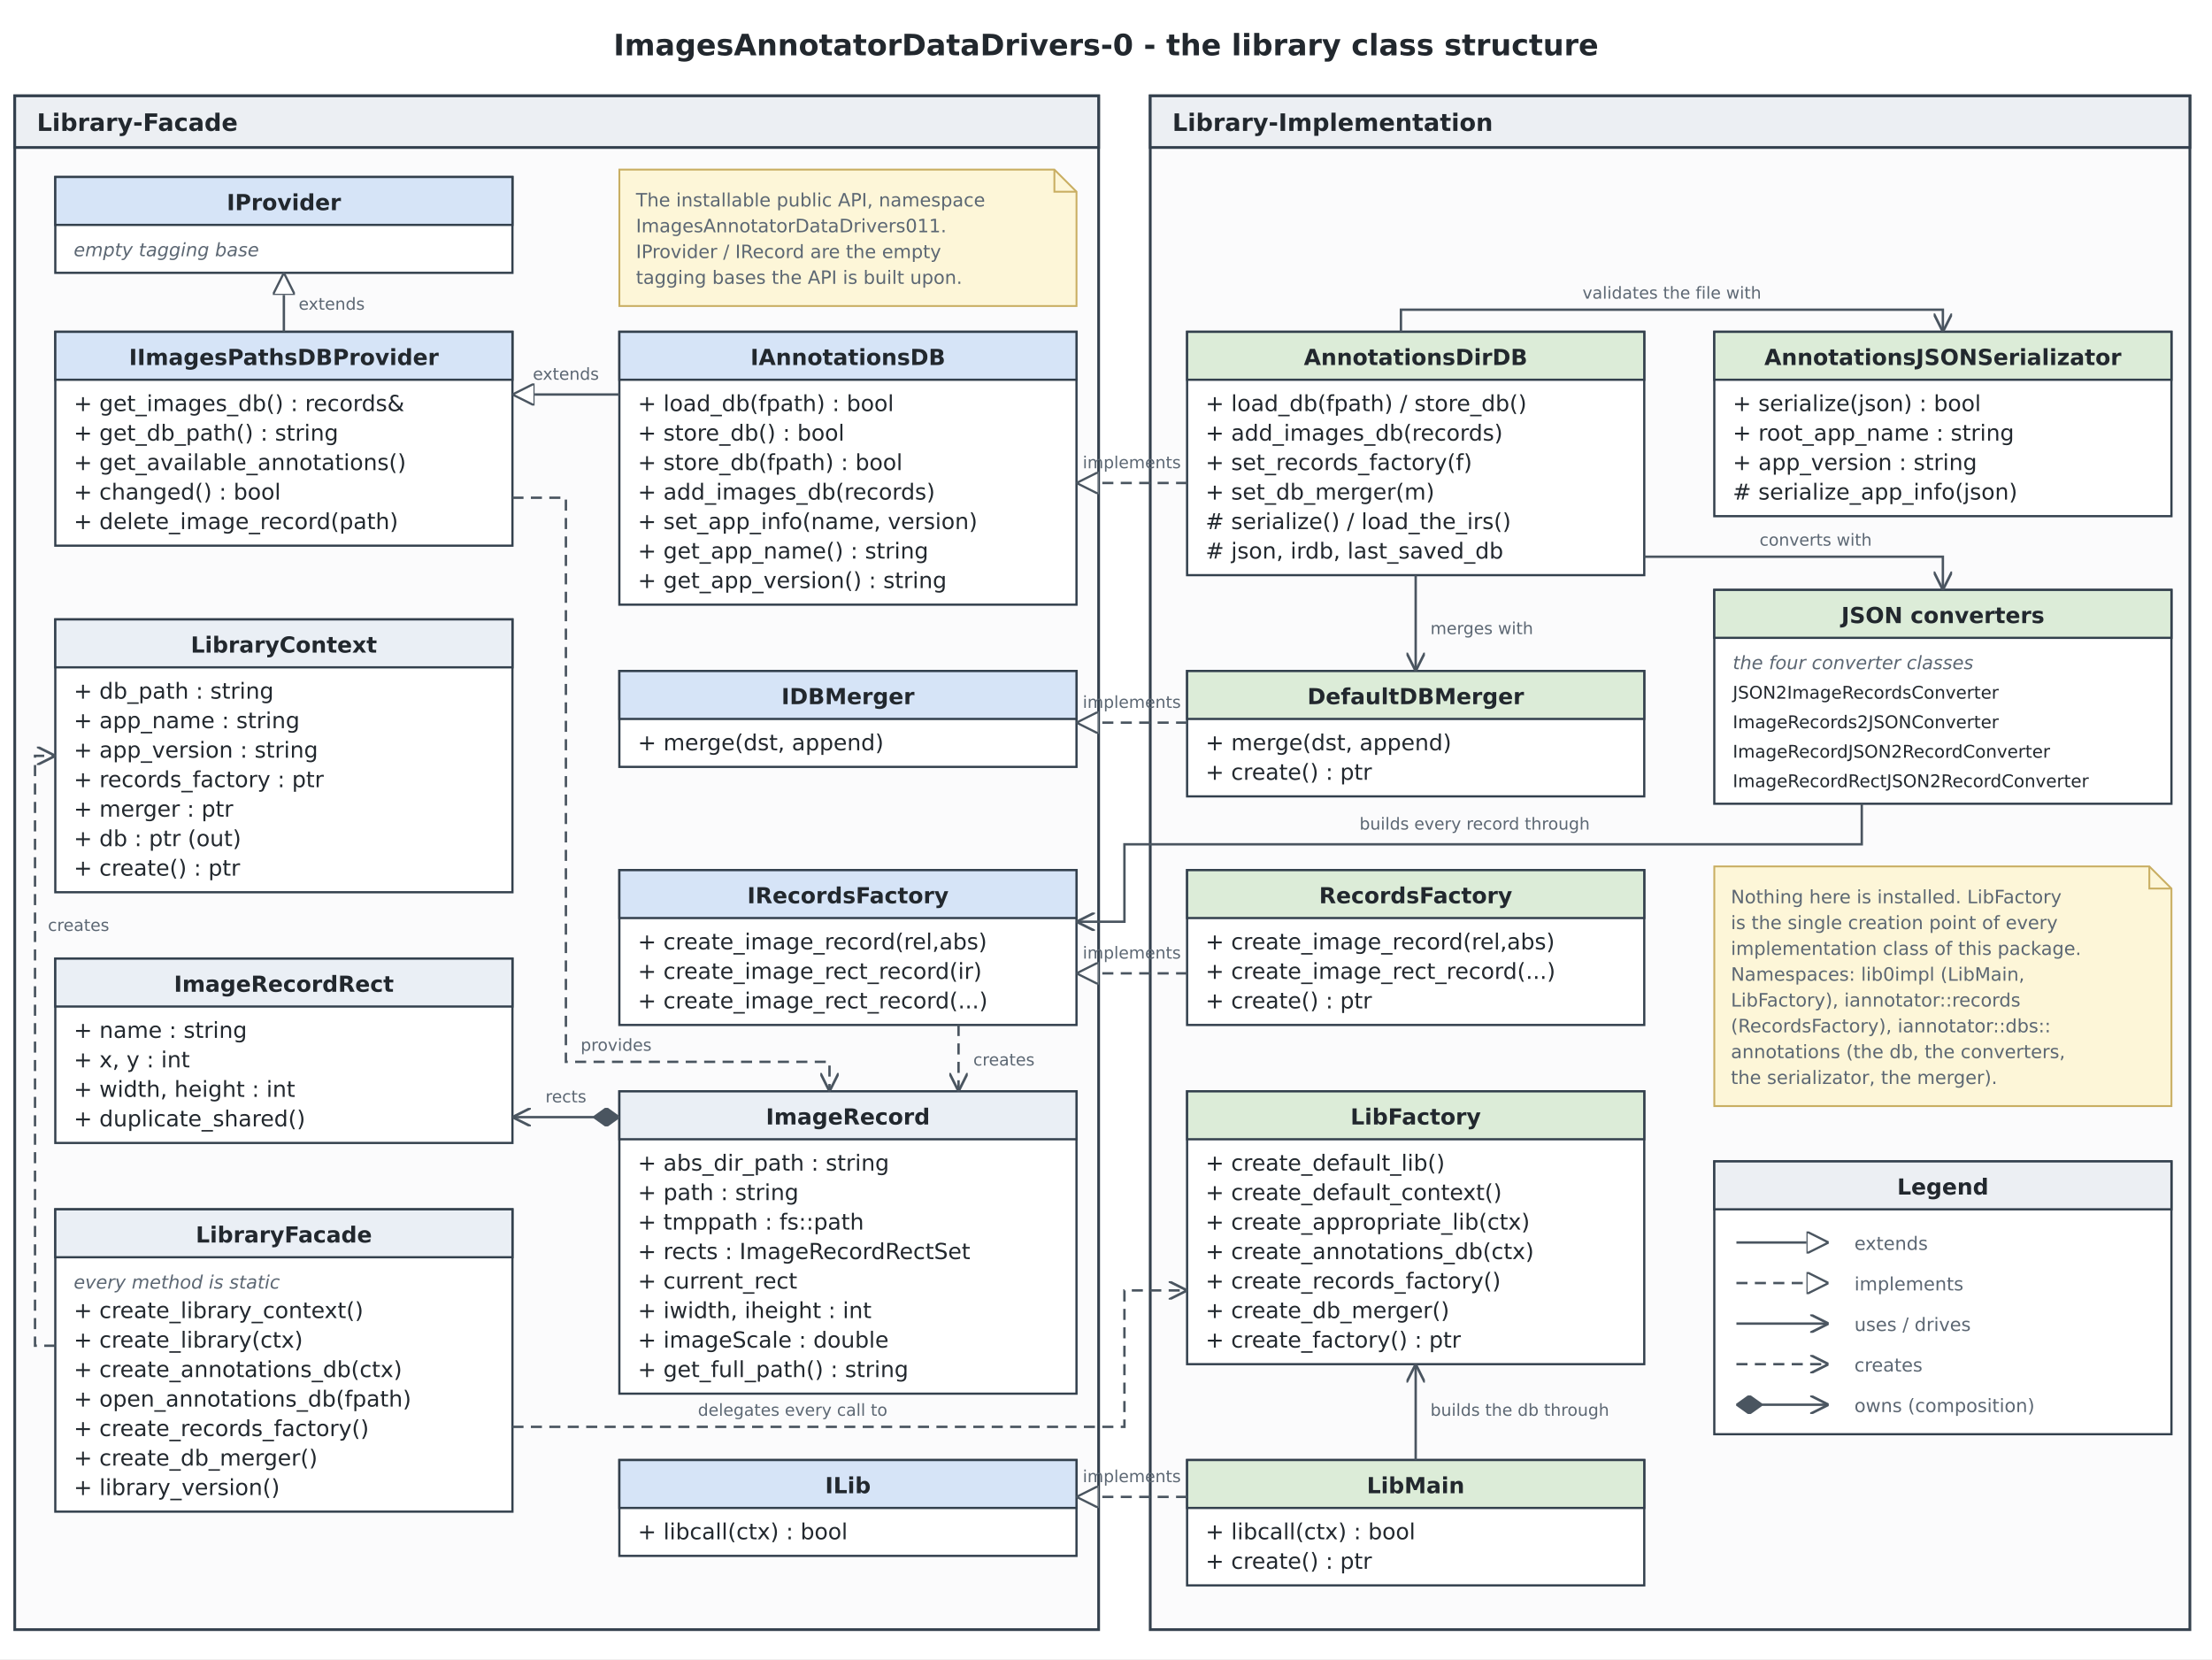
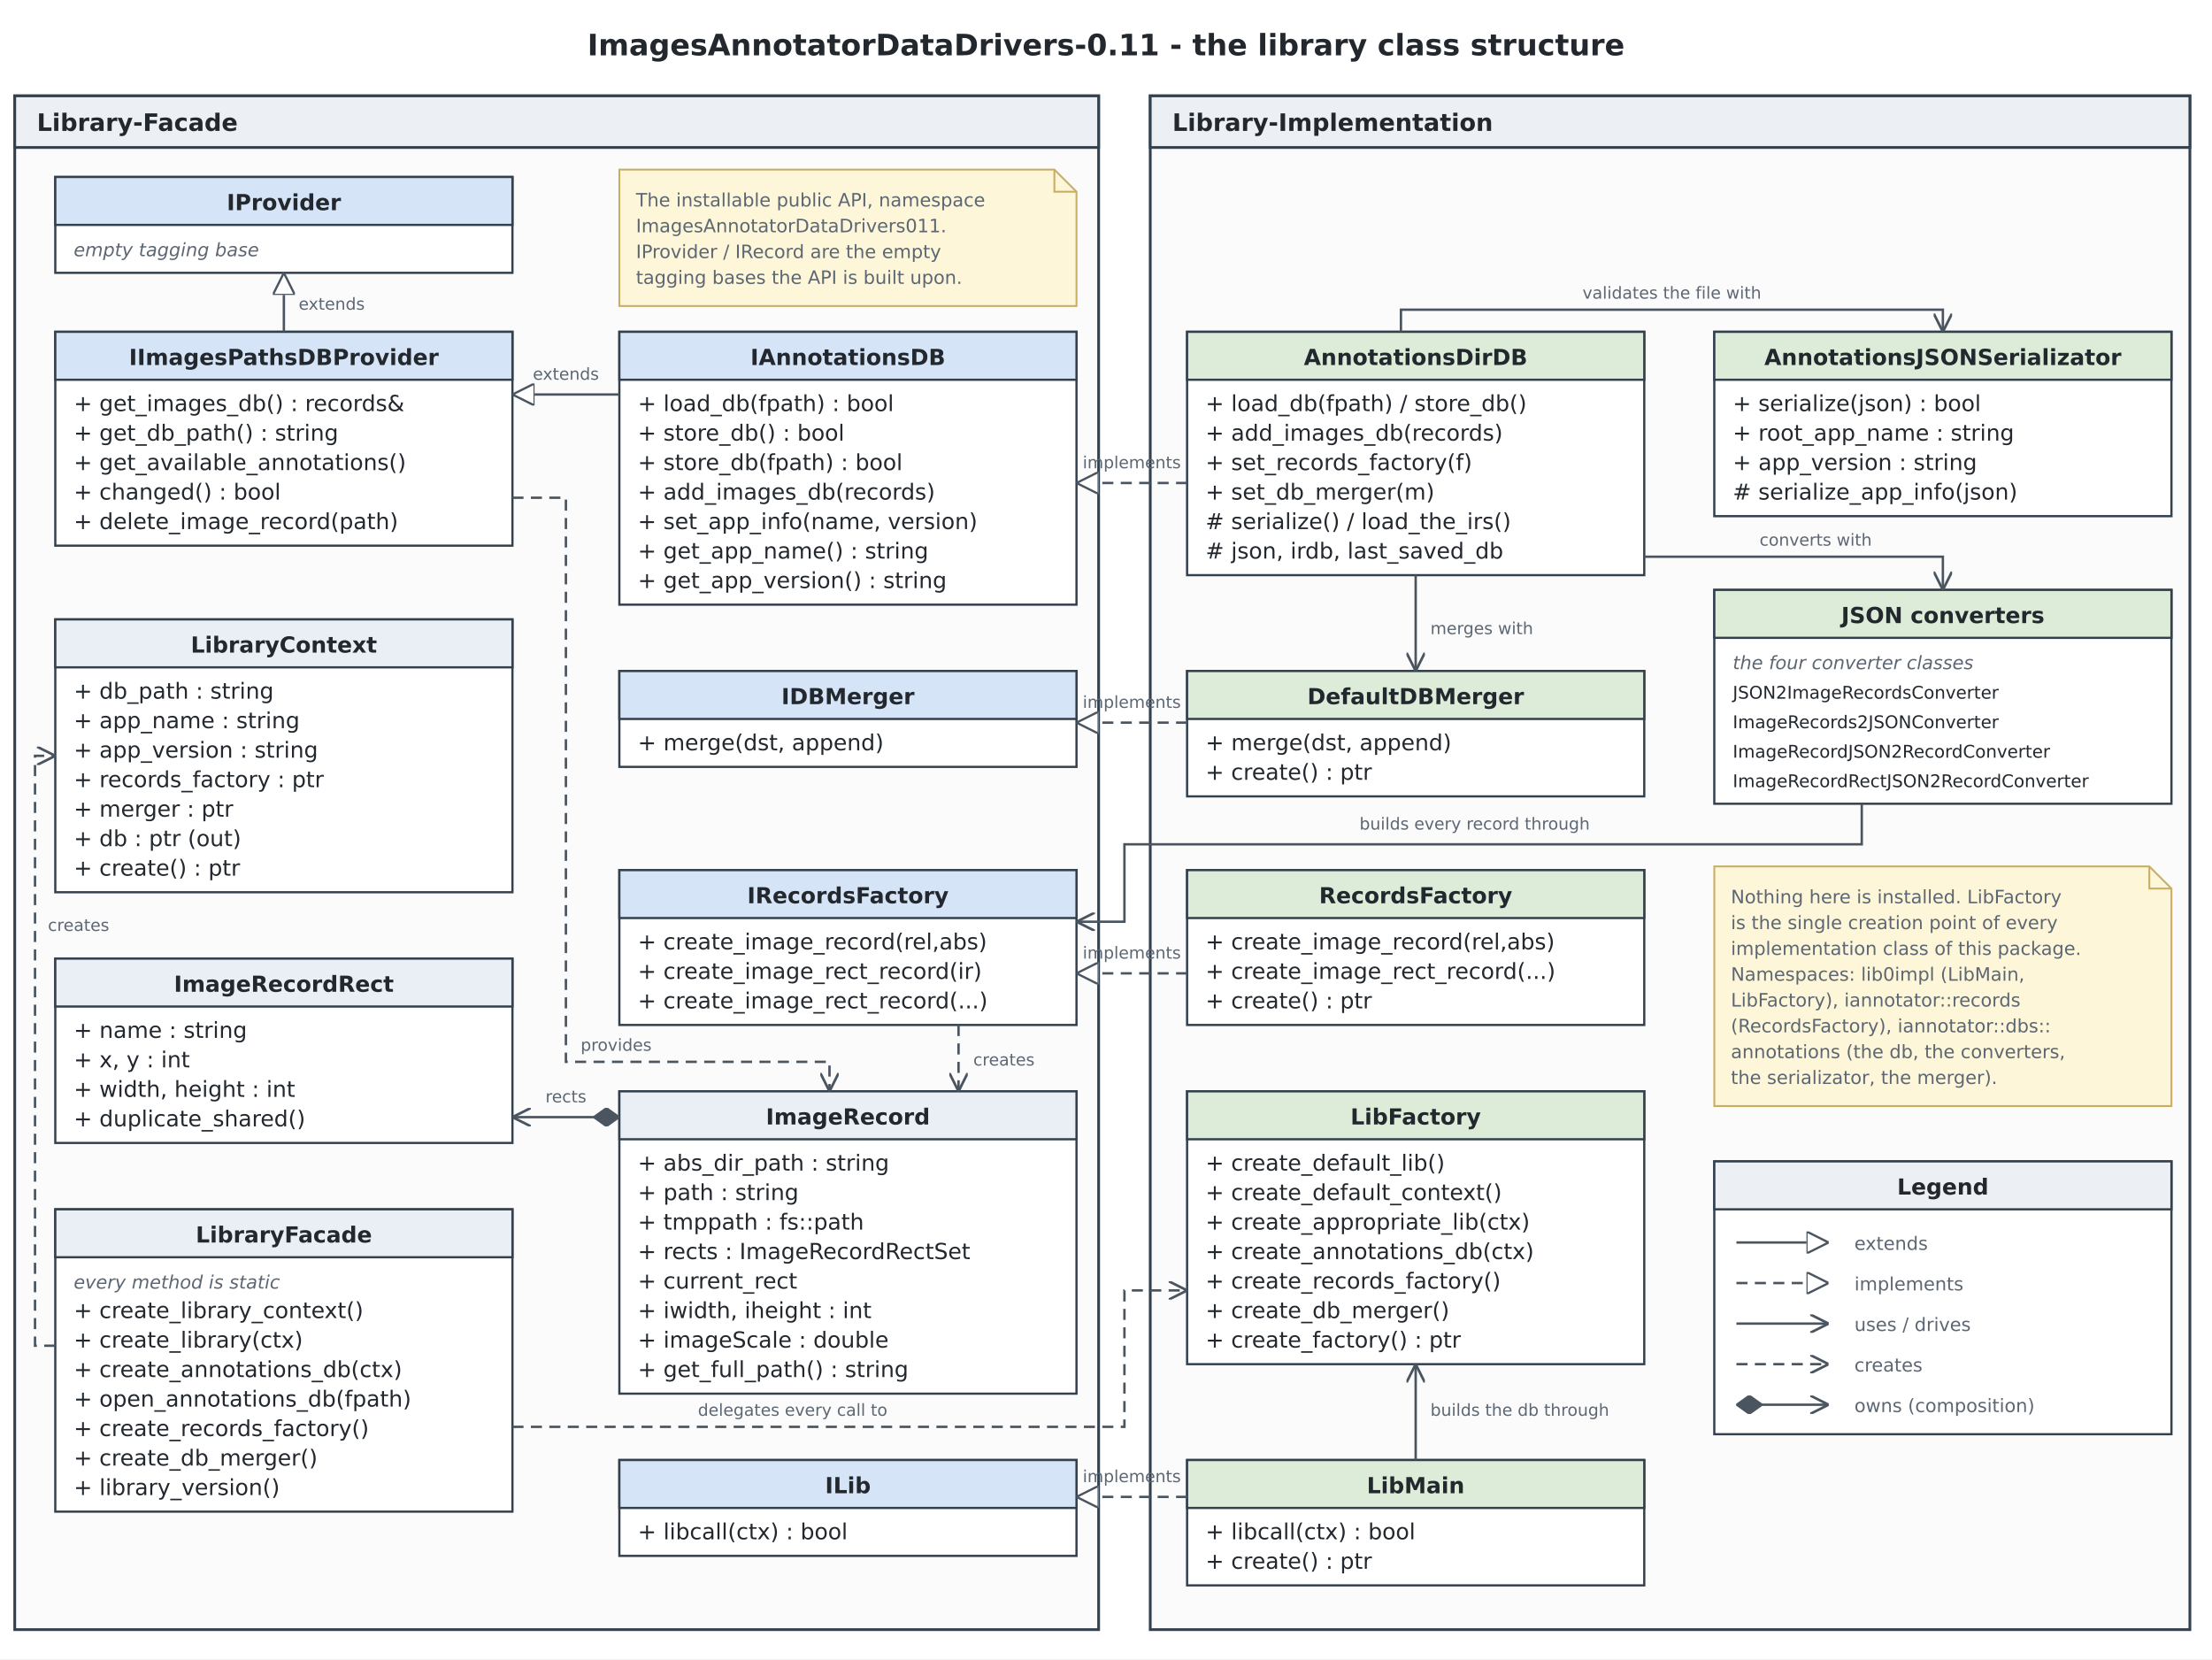
<svg xmlns="http://www.w3.org/2000/svg" width="1200" height="900" viewBox="0 0 1200 900" role="img" aria-label="ImagesAnnotatorDataDrivers library class structure">
  <rect x="0" y="0" width="1200" height="900" fill="#ffffff" />
  <defs>
    <marker id="gen" viewBox="0 0 12 12" refX="12" refY="6" markerWidth="12" markerHeight="12" orient="auto" markerUnits="userSpaceOnUse">
      <path d="M0,0 L12,6 L0,12 Z" fill="#ffffff" stroke="#4a5560" stroke-width="1.2" />
    </marker>
    <marker id="open" viewBox="0 0 10 10" refX="10" refY="5" markerWidth="10" markerHeight="10" orient="auto" markerUnits="userSpaceOnUse">
      <path d="M0,0 L10,5 L0,10" fill="none" stroke="#4a5560" stroke-width="1.4" />
    </marker>
    <marker id="diamond" viewBox="0 0 14 10" refX="0" refY="5" markerWidth="14" markerHeight="10" orient="auto" markerUnits="userSpaceOnUse">
      <path d="M0,5 L7,0 L14,5 L7,10 Z" fill="#4a5560" stroke="#4a5560" stroke-width="1" />
    </marker>
  </defs>
-   <text x="600" y="30" font-family="Verdana,Geneva,DejaVu Sans,sans-serif" font-size="16" fill="#22282e" text-anchor="middle" font-weight="bold" font-style="normal">ImagesAnnotatorDataDrivers-0 - the library class structure</text>
+   <text x="600" y="30" font-family="Verdana,Geneva,DejaVu Sans,sans-serif" font-size="16" fill="#22282e" text-anchor="middle" font-weight="bold" font-style="normal">ImagesAnnotatorDataDrivers-0.11 - the library class structure</text>
  <rect x="8" y="52" width="588" height="832" fill="#fbfbfc" stroke="#33404d" stroke-width="1.5" />
  <rect x="8" y="52" width="588" height="28" fill="#eceff3" stroke="#33404d" stroke-width="1.5" />
  <text x="20" y="71" font-family="Verdana,Geneva,DejaVu Sans,sans-serif" font-size="13" fill="#22282e" text-anchor="start" font-weight="bold" font-style="normal">Library-Facade</text>
  <rect x="624" y="52" width="564" height="832" fill="#fbfbfc" stroke="#33404d" stroke-width="1.5" />
  <rect x="624" y="52" width="564" height="28" fill="#eceff3" stroke="#33404d" stroke-width="1.5" />
  <text x="636" y="71" font-family="Verdana,Geneva,DejaVu Sans,sans-serif" font-size="13" fill="#22282e" text-anchor="start" font-weight="bold" font-style="normal">Library-Implementation</text>
  <g>
    <rect x="30" y="96" width="248" height="52" fill="#ffffff" stroke="#33404d" stroke-width="1.2" />
    <rect x="30" y="96" width="248" height="26" fill="#d6e4f7" stroke="#33404d" stroke-width="1.2" />
    <text x="154.0" y="114" font-family="Verdana,Geneva,DejaVu Sans,sans-serif" font-size="12" fill="#22282e" text-anchor="middle" font-weight="bold" font-style="normal">IProvider</text>
    <text x="40" y="139" font-family="Verdana,Geneva,DejaVu Sans,sans-serif" font-size="10" fill="#5c6773" text-anchor="start" font-weight="normal" font-style="italic">empty tagging base</text>
  </g>
  <g>
    <rect x="30" y="180" width="248" height="116" fill="#ffffff" stroke="#33404d" stroke-width="1.2" />
    <rect x="30" y="180" width="248" height="26" fill="#d6e4f7" stroke="#33404d" stroke-width="1.2" />
    <text x="154.0" y="198" font-family="Verdana,Geneva,DejaVu Sans,sans-serif" font-size="12" fill="#22282e" text-anchor="middle" font-weight="bold" font-style="normal">IImagesPathsDBProvider</text>
    <text x="40" y="223" font-family="Verdana,Geneva,DejaVu Sans,sans-serif" font-size="12" fill="#22282e" text-anchor="start" font-weight="normal" font-style="normal">+ get_images_db() : records&amp;</text>
    <text x="40" y="239" font-family="Verdana,Geneva,DejaVu Sans,sans-serif" font-size="12" fill="#22282e" text-anchor="start" font-weight="normal" font-style="normal">+ get_db_path() : string</text>
    <text x="40" y="255" font-family="Verdana,Geneva,DejaVu Sans,sans-serif" font-size="12" fill="#22282e" text-anchor="start" font-weight="normal" font-style="normal">+ get_available_annotations()</text>
    <text x="40" y="271" font-family="Verdana,Geneva,DejaVu Sans,sans-serif" font-size="12" fill="#22282e" text-anchor="start" font-weight="normal" font-style="normal">+ changed() : bool</text>
    <text x="40" y="287" font-family="Verdana,Geneva,DejaVu Sans,sans-serif" font-size="12" fill="#22282e" text-anchor="start" font-weight="normal" font-style="normal">+ delete_image_record(path)</text>
  </g>
  <g>
    <rect x="30" y="336" width="248" height="148" fill="#ffffff" stroke="#33404d" stroke-width="1.2" />
    <rect x="30" y="336" width="248" height="26" fill="#eaeff5" stroke="#33404d" stroke-width="1.2" />
    <text x="154.0" y="354" font-family="Verdana,Geneva,DejaVu Sans,sans-serif" font-size="12" fill="#22282e" text-anchor="middle" font-weight="bold" font-style="normal">LibraryContext</text>
    <text x="40" y="379" font-family="Verdana,Geneva,DejaVu Sans,sans-serif" font-size="12" fill="#22282e" text-anchor="start" font-weight="normal" font-style="normal">+ db_path : string</text>
    <text x="40" y="395" font-family="Verdana,Geneva,DejaVu Sans,sans-serif" font-size="12" fill="#22282e" text-anchor="start" font-weight="normal" font-style="normal">+ app_name : string</text>
    <text x="40" y="411" font-family="Verdana,Geneva,DejaVu Sans,sans-serif" font-size="12" fill="#22282e" text-anchor="start" font-weight="normal" font-style="normal">+ app_version : string</text>
    <text x="40" y="427" font-family="Verdana,Geneva,DejaVu Sans,sans-serif" font-size="12" fill="#22282e" text-anchor="start" font-weight="normal" font-style="normal">+ records_factory : ptr</text>
    <text x="40" y="443" font-family="Verdana,Geneva,DejaVu Sans,sans-serif" font-size="12" fill="#22282e" text-anchor="start" font-weight="normal" font-style="normal">+ merger : ptr</text>
    <text x="40" y="459" font-family="Verdana,Geneva,DejaVu Sans,sans-serif" font-size="12" fill="#22282e" text-anchor="start" font-weight="normal" font-style="normal">+ db : ptr   (out)</text>
    <text x="40" y="475" font-family="Verdana,Geneva,DejaVu Sans,sans-serif" font-size="12" fill="#22282e" text-anchor="start" font-weight="normal" font-style="normal">+ create() : ptr</text>
  </g>
  <g>
    <rect x="30" y="520" width="248" height="100" fill="#ffffff" stroke="#33404d" stroke-width="1.2" />
    <rect x="30" y="520" width="248" height="26" fill="#eaeff5" stroke="#33404d" stroke-width="1.2" />
    <text x="154.0" y="538" font-family="Verdana,Geneva,DejaVu Sans,sans-serif" font-size="12" fill="#22282e" text-anchor="middle" font-weight="bold" font-style="normal">ImageRecordRect</text>
    <text x="40" y="563" font-family="Verdana,Geneva,DejaVu Sans,sans-serif" font-size="12" fill="#22282e" text-anchor="start" font-weight="normal" font-style="normal">+ name : string</text>
    <text x="40" y="579" font-family="Verdana,Geneva,DejaVu Sans,sans-serif" font-size="12" fill="#22282e" text-anchor="start" font-weight="normal" font-style="normal">+ x, y : int</text>
    <text x="40" y="595" font-family="Verdana,Geneva,DejaVu Sans,sans-serif" font-size="12" fill="#22282e" text-anchor="start" font-weight="normal" font-style="normal">+ width, height : int</text>
    <text x="40" y="611" font-family="Verdana,Geneva,DejaVu Sans,sans-serif" font-size="12" fill="#22282e" text-anchor="start" font-weight="normal" font-style="normal">+ duplicate_shared()</text>
  </g>
  <g>
    <rect x="30" y="656" width="248" height="164" fill="#ffffff" stroke="#33404d" stroke-width="1.2" />
    <rect x="30" y="656" width="248" height="26" fill="#eaeff5" stroke="#33404d" stroke-width="1.2" />
    <text x="154.0" y="674" font-family="Verdana,Geneva,DejaVu Sans,sans-serif" font-size="12" fill="#22282e" text-anchor="middle" font-weight="bold" font-style="normal">LibraryFacade</text>
    <text x="40" y="699" font-family="Verdana,Geneva,DejaVu Sans,sans-serif" font-size="10" fill="#5c6773" text-anchor="start" font-weight="normal" font-style="italic">every method is static</text>
    <text x="40" y="715" font-family="Verdana,Geneva,DejaVu Sans,sans-serif" font-size="12" fill="#22282e" text-anchor="start" font-weight="normal" font-style="normal">+ create_library_context()</text>
    <text x="40" y="731" font-family="Verdana,Geneva,DejaVu Sans,sans-serif" font-size="12" fill="#22282e" text-anchor="start" font-weight="normal" font-style="normal">+ create_library(ctx)</text>
    <text x="40" y="747" font-family="Verdana,Geneva,DejaVu Sans,sans-serif" font-size="12" fill="#22282e" text-anchor="start" font-weight="normal" font-style="normal">+ create_annotations_db(ctx)</text>
    <text x="40" y="763" font-family="Verdana,Geneva,DejaVu Sans,sans-serif" font-size="12" fill="#22282e" text-anchor="start" font-weight="normal" font-style="normal">+ open_annotations_db(fpath)</text>
    <text x="40" y="779" font-family="Verdana,Geneva,DejaVu Sans,sans-serif" font-size="12" fill="#22282e" text-anchor="start" font-weight="normal" font-style="normal">+ create_records_factory()</text>
    <text x="40" y="795" font-family="Verdana,Geneva,DejaVu Sans,sans-serif" font-size="12" fill="#22282e" text-anchor="start" font-weight="normal" font-style="normal">+ create_db_merger()</text>
    <text x="40" y="811" font-family="Verdana,Geneva,DejaVu Sans,sans-serif" font-size="12" fill="#22282e" text-anchor="start" font-weight="normal" font-style="normal">+ library_version()</text>
  </g>
  <path d="M336,92 L572,92 L584,104 L584,166 L336,166 Z" fill="#fdf6d8" stroke="#c9ae62" stroke-width="1" />
  <path d="M572,92 L572,104 L584,104" fill="none" stroke="#c9ae62" stroke-width="1" />
  <text x="345" y="112" font-family="Verdana,Geneva,DejaVu Sans,sans-serif" font-size="10" fill="#5c6773" text-anchor="start" font-weight="normal" font-style="normal">The installable public API, namespace</text>
  <text x="345" y="126" font-family="Verdana,Geneva,DejaVu Sans,sans-serif" font-size="10" fill="#5c6773" text-anchor="start" font-weight="normal" font-style="normal">ImagesAnnotatorDataDrivers011.</text>
  <text x="345" y="140" font-family="Verdana,Geneva,DejaVu Sans,sans-serif" font-size="10" fill="#5c6773" text-anchor="start" font-weight="normal" font-style="normal">IProvider / IRecord are the empty</text>
  <text x="345" y="154" font-family="Verdana,Geneva,DejaVu Sans,sans-serif" font-size="10" fill="#5c6773" text-anchor="start" font-weight="normal" font-style="normal">tagging bases the API is built upon.</text>
  <g>
    <rect x="336" y="180" width="248" height="148" fill="#ffffff" stroke="#33404d" stroke-width="1.2" />
    <rect x="336" y="180" width="248" height="26" fill="#d6e4f7" stroke="#33404d" stroke-width="1.2" />
    <text x="460.0" y="198" font-family="Verdana,Geneva,DejaVu Sans,sans-serif" font-size="12" fill="#22282e" text-anchor="middle" font-weight="bold" font-style="normal">IAnnotationsDB</text>
    <text x="346" y="223" font-family="Verdana,Geneva,DejaVu Sans,sans-serif" font-size="12" fill="#22282e" text-anchor="start" font-weight="normal" font-style="normal">+ load_db(fpath) : bool</text>
    <text x="346" y="239" font-family="Verdana,Geneva,DejaVu Sans,sans-serif" font-size="12" fill="#22282e" text-anchor="start" font-weight="normal" font-style="normal">+ store_db() : bool</text>
    <text x="346" y="255" font-family="Verdana,Geneva,DejaVu Sans,sans-serif" font-size="12" fill="#22282e" text-anchor="start" font-weight="normal" font-style="normal">+ store_db(fpath) : bool</text>
    <text x="346" y="271" font-family="Verdana,Geneva,DejaVu Sans,sans-serif" font-size="12" fill="#22282e" text-anchor="start" font-weight="normal" font-style="normal">+ add_images_db(records)</text>
    <text x="346" y="287" font-family="Verdana,Geneva,DejaVu Sans,sans-serif" font-size="12" fill="#22282e" text-anchor="start" font-weight="normal" font-style="normal">+ set_app_info(name, version)</text>
    <text x="346" y="303" font-family="Verdana,Geneva,DejaVu Sans,sans-serif" font-size="12" fill="#22282e" text-anchor="start" font-weight="normal" font-style="normal">+ get_app_name() : string</text>
    <text x="346" y="319" font-family="Verdana,Geneva,DejaVu Sans,sans-serif" font-size="12" fill="#22282e" text-anchor="start" font-weight="normal" font-style="normal">+ get_app_version() : string</text>
  </g>
  <g>
    <rect x="336" y="364" width="248" height="52" fill="#ffffff" stroke="#33404d" stroke-width="1.2" />
    <rect x="336" y="364" width="248" height="26" fill="#d6e4f7" stroke="#33404d" stroke-width="1.2" />
    <text x="460.0" y="382" font-family="Verdana,Geneva,DejaVu Sans,sans-serif" font-size="12" fill="#22282e" text-anchor="middle" font-weight="bold" font-style="normal">IDBMerger</text>
    <text x="346" y="407" font-family="Verdana,Geneva,DejaVu Sans,sans-serif" font-size="12" fill="#22282e" text-anchor="start" font-weight="normal" font-style="normal">+ merge(dst, append)</text>
  </g>
  <g>
    <rect x="336" y="472" width="248" height="84" fill="#ffffff" stroke="#33404d" stroke-width="1.2" />
    <rect x="336" y="472" width="248" height="26" fill="#d6e4f7" stroke="#33404d" stroke-width="1.2" />
    <text x="460.0" y="490" font-family="Verdana,Geneva,DejaVu Sans,sans-serif" font-size="12" fill="#22282e" text-anchor="middle" font-weight="bold" font-style="normal">IRecordsFactory</text>
    <text x="346" y="515" font-family="Verdana,Geneva,DejaVu Sans,sans-serif" font-size="12" fill="#22282e" text-anchor="start" font-weight="normal" font-style="normal">+ create_image_record(rel,abs)</text>
    <text x="346" y="531" font-family="Verdana,Geneva,DejaVu Sans,sans-serif" font-size="12" fill="#22282e" text-anchor="start" font-weight="normal" font-style="normal">+ create_image_rect_record(ir)</text>
    <text x="346" y="547" font-family="Verdana,Geneva,DejaVu Sans,sans-serif" font-size="12" fill="#22282e" text-anchor="start" font-weight="normal" font-style="normal">+ create_image_rect_record(...)</text>
  </g>
  <g>
    <rect x="336" y="592" width="248" height="164" fill="#ffffff" stroke="#33404d" stroke-width="1.2" />
    <rect x="336" y="592" width="248" height="26" fill="#eaeff5" stroke="#33404d" stroke-width="1.2" />
    <text x="460.0" y="610" font-family="Verdana,Geneva,DejaVu Sans,sans-serif" font-size="12" fill="#22282e" text-anchor="middle" font-weight="bold" font-style="normal">ImageRecord</text>
    <text x="346" y="635" font-family="Verdana,Geneva,DejaVu Sans,sans-serif" font-size="12" fill="#22282e" text-anchor="start" font-weight="normal" font-style="normal">+ abs_dir_path : string</text>
    <text x="346" y="651" font-family="Verdana,Geneva,DejaVu Sans,sans-serif" font-size="12" fill="#22282e" text-anchor="start" font-weight="normal" font-style="normal">+ path : string</text>
    <text x="346" y="667" font-family="Verdana,Geneva,DejaVu Sans,sans-serif" font-size="12" fill="#22282e" text-anchor="start" font-weight="normal" font-style="normal">+ tmppath : fs::path</text>
    <text x="346" y="683" font-family="Verdana,Geneva,DejaVu Sans,sans-serif" font-size="12" fill="#22282e" text-anchor="start" font-weight="normal" font-style="normal">+ rects : ImageRecordRectSet</text>
    <text x="346" y="699" font-family="Verdana,Geneva,DejaVu Sans,sans-serif" font-size="12" fill="#22282e" text-anchor="start" font-weight="normal" font-style="normal">+ current_rect</text>
    <text x="346" y="715" font-family="Verdana,Geneva,DejaVu Sans,sans-serif" font-size="12" fill="#22282e" text-anchor="start" font-weight="normal" font-style="normal">+ iwidth, iheight : int</text>
    <text x="346" y="731" font-family="Verdana,Geneva,DejaVu Sans,sans-serif" font-size="12" fill="#22282e" text-anchor="start" font-weight="normal" font-style="normal">+ imageScale : double</text>
    <text x="346" y="747" font-family="Verdana,Geneva,DejaVu Sans,sans-serif" font-size="12" fill="#22282e" text-anchor="start" font-weight="normal" font-style="normal">+ get_full_path() : string</text>
  </g>
  <g>
    <rect x="336" y="792" width="248" height="52" fill="#ffffff" stroke="#33404d" stroke-width="1.2" />
    <rect x="336" y="792" width="248" height="26" fill="#d6e4f7" stroke="#33404d" stroke-width="1.2" />
    <text x="460.0" y="810" font-family="Verdana,Geneva,DejaVu Sans,sans-serif" font-size="12" fill="#22282e" text-anchor="middle" font-weight="bold" font-style="normal">ILib</text>
    <text x="346" y="835" font-family="Verdana,Geneva,DejaVu Sans,sans-serif" font-size="12" fill="#22282e" text-anchor="start" font-weight="normal" font-style="normal">+ libcall(ctx) : bool</text>
  </g>
  <g>
    <rect x="644" y="180" width="248" height="132" fill="#ffffff" stroke="#33404d" stroke-width="1.2" />
    <rect x="644" y="180" width="248" height="26" fill="#dcecd8" stroke="#33404d" stroke-width="1.2" />
    <text x="768.0" y="198" font-family="Verdana,Geneva,DejaVu Sans,sans-serif" font-size="12" fill="#22282e" text-anchor="middle" font-weight="bold" font-style="normal">AnnotationsDirDB</text>
    <text x="654" y="223" font-family="Verdana,Geneva,DejaVu Sans,sans-serif" font-size="12" fill="#22282e" text-anchor="start" font-weight="normal" font-style="normal">+ load_db(fpath) / store_db()</text>
    <text x="654" y="239" font-family="Verdana,Geneva,DejaVu Sans,sans-serif" font-size="12" fill="#22282e" text-anchor="start" font-weight="normal" font-style="normal">+ add_images_db(records)</text>
    <text x="654" y="255" font-family="Verdana,Geneva,DejaVu Sans,sans-serif" font-size="12" fill="#22282e" text-anchor="start" font-weight="normal" font-style="normal">+ set_records_factory(f)</text>
    <text x="654" y="271" font-family="Verdana,Geneva,DejaVu Sans,sans-serif" font-size="12" fill="#22282e" text-anchor="start" font-weight="normal" font-style="normal">+ set_db_merger(m)</text>
    <text x="654" y="287" font-family="Verdana,Geneva,DejaVu Sans,sans-serif" font-size="12" fill="#22282e" text-anchor="start" font-weight="normal" font-style="normal"># serialize() / load_the_irs()</text>
    <text x="654" y="303" font-family="Verdana,Geneva,DejaVu Sans,sans-serif" font-size="12" fill="#22282e" text-anchor="start" font-weight="normal" font-style="normal"># json, irdb, last_saved_db</text>
  </g>
  <g>
    <rect x="644" y="364" width="248" height="68" fill="#ffffff" stroke="#33404d" stroke-width="1.2" />
    <rect x="644" y="364" width="248" height="26" fill="#dcecd8" stroke="#33404d" stroke-width="1.2" />
    <text x="768.0" y="382" font-family="Verdana,Geneva,DejaVu Sans,sans-serif" font-size="12" fill="#22282e" text-anchor="middle" font-weight="bold" font-style="normal">DefaultDBMerger</text>
    <text x="654" y="407" font-family="Verdana,Geneva,DejaVu Sans,sans-serif" font-size="12" fill="#22282e" text-anchor="start" font-weight="normal" font-style="normal">+ merge(dst, append)</text>
    <text x="654" y="423" font-family="Verdana,Geneva,DejaVu Sans,sans-serif" font-size="12" fill="#22282e" text-anchor="start" font-weight="normal" font-style="normal">+ create() : ptr</text>
  </g>
  <g>
    <rect x="644" y="472" width="248" height="84" fill="#ffffff" stroke="#33404d" stroke-width="1.2" />
    <rect x="644" y="472" width="248" height="26" fill="#dcecd8" stroke="#33404d" stroke-width="1.2" />
    <text x="768.0" y="490" font-family="Verdana,Geneva,DejaVu Sans,sans-serif" font-size="12" fill="#22282e" text-anchor="middle" font-weight="bold" font-style="normal">RecordsFactory</text>
    <text x="654" y="515" font-family="Verdana,Geneva,DejaVu Sans,sans-serif" font-size="12" fill="#22282e" text-anchor="start" font-weight="normal" font-style="normal">+ create_image_record(rel,abs)</text>
    <text x="654" y="531" font-family="Verdana,Geneva,DejaVu Sans,sans-serif" font-size="12" fill="#22282e" text-anchor="start" font-weight="normal" font-style="normal">+ create_image_rect_record(...)</text>
    <text x="654" y="547" font-family="Verdana,Geneva,DejaVu Sans,sans-serif" font-size="12" fill="#22282e" text-anchor="start" font-weight="normal" font-style="normal">+ create() : ptr</text>
  </g>
  <g>
    <rect x="644" y="592" width="248" height="148" fill="#ffffff" stroke="#33404d" stroke-width="1.2" />
    <rect x="644" y="592" width="248" height="26" fill="#dcecd8" stroke="#33404d" stroke-width="1.2" />
    <text x="768.0" y="610" font-family="Verdana,Geneva,DejaVu Sans,sans-serif" font-size="12" fill="#22282e" text-anchor="middle" font-weight="bold" font-style="normal">LibFactory</text>
    <text x="654" y="635" font-family="Verdana,Geneva,DejaVu Sans,sans-serif" font-size="12" fill="#22282e" text-anchor="start" font-weight="normal" font-style="normal">+ create_default_lib()</text>
    <text x="654" y="651" font-family="Verdana,Geneva,DejaVu Sans,sans-serif" font-size="12" fill="#22282e" text-anchor="start" font-weight="normal" font-style="normal">+ create_default_context()</text>
    <text x="654" y="667" font-family="Verdana,Geneva,DejaVu Sans,sans-serif" font-size="12" fill="#22282e" text-anchor="start" font-weight="normal" font-style="normal">+ create_appropriate_lib(ctx)</text>
    <text x="654" y="683" font-family="Verdana,Geneva,DejaVu Sans,sans-serif" font-size="12" fill="#22282e" text-anchor="start" font-weight="normal" font-style="normal">+ create_annotations_db(ctx)</text>
    <text x="654" y="699" font-family="Verdana,Geneva,DejaVu Sans,sans-serif" font-size="12" fill="#22282e" text-anchor="start" font-weight="normal" font-style="normal">+ create_records_factory()</text>
    <text x="654" y="715" font-family="Verdana,Geneva,DejaVu Sans,sans-serif" font-size="12" fill="#22282e" text-anchor="start" font-weight="normal" font-style="normal">+ create_db_merger()</text>
    <text x="654" y="731" font-family="Verdana,Geneva,DejaVu Sans,sans-serif" font-size="12" fill="#22282e" text-anchor="start" font-weight="normal" font-style="normal">+ create_factory() : ptr</text>
  </g>
  <g>
    <rect x="644" y="792" width="248" height="68" fill="#ffffff" stroke="#33404d" stroke-width="1.2" />
    <rect x="644" y="792" width="248" height="26" fill="#dcecd8" stroke="#33404d" stroke-width="1.2" />
    <text x="768.0" y="810" font-family="Verdana,Geneva,DejaVu Sans,sans-serif" font-size="12" fill="#22282e" text-anchor="middle" font-weight="bold" font-style="normal">LibMain</text>
    <text x="654" y="835" font-family="Verdana,Geneva,DejaVu Sans,sans-serif" font-size="12" fill="#22282e" text-anchor="start" font-weight="normal" font-style="normal">+ libcall(ctx) : bool</text>
    <text x="654" y="851" font-family="Verdana,Geneva,DejaVu Sans,sans-serif" font-size="12" fill="#22282e" text-anchor="start" font-weight="normal" font-style="normal">+ create() : ptr</text>
  </g>
  <g>
    <rect x="930" y="180" width="248" height="100" fill="#ffffff" stroke="#33404d" stroke-width="1.2" />
    <rect x="930" y="180" width="248" height="26" fill="#dcecd8" stroke="#33404d" stroke-width="1.2" />
    <text x="1054.0" y="198" font-family="Verdana,Geneva,DejaVu Sans,sans-serif" font-size="12" fill="#22282e" text-anchor="middle" font-weight="bold" font-style="normal">AnnotationsJSONSerializator</text>
    <text x="940" y="223" font-family="Verdana,Geneva,DejaVu Sans,sans-serif" font-size="12" fill="#22282e" text-anchor="start" font-weight="normal" font-style="normal">+ serialize(json) : bool</text>
    <text x="940" y="239" font-family="Verdana,Geneva,DejaVu Sans,sans-serif" font-size="12" fill="#22282e" text-anchor="start" font-weight="normal" font-style="normal">+ root_app_name : string</text>
    <text x="940" y="255" font-family="Verdana,Geneva,DejaVu Sans,sans-serif" font-size="12" fill="#22282e" text-anchor="start" font-weight="normal" font-style="normal">+ app_version : string</text>
    <text x="940" y="271" font-family="Verdana,Geneva,DejaVu Sans,sans-serif" font-size="12" fill="#22282e" text-anchor="start" font-weight="normal" font-style="normal"># serialize_app_info(json)</text>
  </g>
  <g>
    <rect x="930" y="320" width="248" height="116" fill="#ffffff" stroke="#33404d" stroke-width="1.2" />
    <rect x="930" y="320" width="248" height="26" fill="#dcecd8" stroke="#33404d" stroke-width="1.2" />
    <text x="1054.0" y="338" font-family="Verdana,Geneva,DejaVu Sans,sans-serif" font-size="12" fill="#22282e" text-anchor="middle" font-weight="bold" font-style="normal">JSON converters</text>
    <text x="940" y="363" font-family="Verdana,Geneva,DejaVu Sans,sans-serif" font-size="10" fill="#5c6773" text-anchor="start" font-weight="normal" font-style="italic">the four converter classes</text>
    <text x="940" y="379" font-family="Verdana,Geneva,DejaVu Sans,sans-serif" font-size="9.5" fill="#22282e" text-anchor="start" font-weight="normal" font-style="normal">JSON2ImageRecordsConverter</text>
    <text x="940" y="395" font-family="Verdana,Geneva,DejaVu Sans,sans-serif" font-size="9.5" fill="#22282e" text-anchor="start" font-weight="normal" font-style="normal">ImageRecords2JSONConverter</text>
    <text x="940" y="411" font-family="Verdana,Geneva,DejaVu Sans,sans-serif" font-size="9.5" fill="#22282e" text-anchor="start" font-weight="normal" font-style="normal">ImageRecordJSON2RecordConverter</text>
    <text x="940" y="427" font-family="Verdana,Geneva,DejaVu Sans,sans-serif" font-size="9.5" fill="#22282e" text-anchor="start" font-weight="normal" font-style="normal">ImageRecordRectJSON2RecordConverter</text>
  </g>
  <path d="M930,470 L1166,470 L1178,482 L1178,600 L930,600 Z" fill="#fdf6d8" stroke="#c9ae62" stroke-width="1" />
  <path d="M1166,470 L1166,482 L1178,482" fill="none" stroke="#c9ae62" stroke-width="1" />
  <text x="939" y="490" font-family="Verdana,Geneva,DejaVu Sans,sans-serif" font-size="10" fill="#5c6773" text-anchor="start" font-weight="normal" font-style="normal">Nothing here is installed. LibFactory</text>
  <text x="939" y="504" font-family="Verdana,Geneva,DejaVu Sans,sans-serif" font-size="10" fill="#5c6773" text-anchor="start" font-weight="normal" font-style="normal">is the single creation point of every</text>
  <text x="939" y="518" font-family="Verdana,Geneva,DejaVu Sans,sans-serif" font-size="10" fill="#5c6773" text-anchor="start" font-weight="normal" font-style="normal">implementation class of this package.</text>
  <text x="939" y="532" font-family="Verdana,Geneva,DejaVu Sans,sans-serif" font-size="10" fill="#5c6773" text-anchor="start" font-weight="normal" font-style="normal">Namespaces: lib0impl (LibMain,</text>
  <text x="939" y="546" font-family="Verdana,Geneva,DejaVu Sans,sans-serif" font-size="10" fill="#5c6773" text-anchor="start" font-weight="normal" font-style="normal">LibFactory), iannotator::records</text>
  <text x="939" y="560" font-family="Verdana,Geneva,DejaVu Sans,sans-serif" font-size="10" fill="#5c6773" text-anchor="start" font-weight="normal" font-style="normal">(RecordsFactory), iannotator::dbs::</text>
  <text x="939" y="574" font-family="Verdana,Geneva,DejaVu Sans,sans-serif" font-size="10" fill="#5c6773" text-anchor="start" font-weight="normal" font-style="normal">annotations (the db, the converters,</text>
  <text x="939" y="588" font-family="Verdana,Geneva,DejaVu Sans,sans-serif" font-size="10" fill="#5c6773" text-anchor="start" font-weight="normal" font-style="normal">the serializator, the merger).</text>
  <path d="M154,180 L154,148" fill="none" stroke="#4a5560" stroke-width="1.3" marker-end="url(#gen)" />
  <text x="162" y="168" font-family="Verdana,Geneva,DejaVu Sans,sans-serif" font-size="9" fill="#5c6773" text-anchor="start" font-weight="normal" font-style="normal">extends</text>
  <path d="M336,214 L278,214" fill="none" stroke="#4a5560" stroke-width="1.3" marker-end="url(#gen)" />
  <text x="307" y="206" font-family="Verdana,Geneva,DejaVu Sans,sans-serif" font-size="9" fill="#5c6773" text-anchor="middle" font-weight="normal" font-style="normal">extends</text>
  <path d="M644,262 L584,262" fill="none" stroke="#4a5560" stroke-width="1.3" stroke-dasharray="6,4" marker-end="url(#gen)" />
  <text x="614" y="254" font-family="Verdana,Geneva,DejaVu Sans,sans-serif" font-size="9" fill="#5c6773" text-anchor="middle" font-weight="normal" font-style="normal">implements</text>
  <path d="M644,392 L584,392" fill="none" stroke="#4a5560" stroke-width="1.3" stroke-dasharray="6,4" marker-end="url(#gen)" />
  <text x="614" y="384" font-family="Verdana,Geneva,DejaVu Sans,sans-serif" font-size="9" fill="#5c6773" text-anchor="middle" font-weight="normal" font-style="normal">implements</text>
  <path d="M644,528 L584,528" fill="none" stroke="#4a5560" stroke-width="1.3" stroke-dasharray="6,4" marker-end="url(#gen)" />
  <text x="614" y="520" font-family="Verdana,Geneva,DejaVu Sans,sans-serif" font-size="9" fill="#5c6773" text-anchor="middle" font-weight="normal" font-style="normal">implements</text>
  <path d="M644,812 L584,812" fill="none" stroke="#4a5560" stroke-width="1.3" stroke-dasharray="6,4" marker-end="url(#gen)" />
  <text x="614" y="804" font-family="Verdana,Geneva,DejaVu Sans,sans-serif" font-size="9" fill="#5c6773" text-anchor="middle" font-weight="normal" font-style="normal">implements</text>
  <path d="M278,270 L307,270 L307,576 L450,576 L450,592" fill="none" stroke="#4a5560" stroke-width="1.3" stroke-dasharray="6,4" marker-end="url(#open)" />
  <text x="315" y="570" font-family="Verdana,Geneva,DejaVu Sans,sans-serif" font-size="9" fill="#5c6773" text-anchor="start" font-weight="normal" font-style="normal">provides</text>
  <path d="M520,556 L520,592" fill="none" stroke="#4a5560" stroke-width="1.3" stroke-dasharray="6,4" marker-end="url(#open)" />
  <text x="528" y="578" font-family="Verdana,Geneva,DejaVu Sans,sans-serif" font-size="9" fill="#5c6773" text-anchor="start" font-weight="normal" font-style="normal">creates</text>
  <path d="M336,606 L278,606" fill="none" stroke="#4a5560" stroke-width="1.3" marker-end="url(#open)" marker-start="url(#diamond)" />
  <text x="307" y="598" font-family="Verdana,Geneva,DejaVu Sans,sans-serif" font-size="9" fill="#5c6773" text-anchor="middle" font-weight="normal" font-style="normal">rects</text>
  <path d="M30,730 L19,730 L19,410 L30,410" fill="none" stroke="#4a5560" stroke-width="1.3" stroke-dasharray="6,4" marker-end="url(#open)" />
  <text x="26" y="505" font-family="Verdana,Geneva,DejaVu Sans,sans-serif" font-size="9" fill="#5c6773" text-anchor="start" font-weight="normal" font-style="normal">creates</text>
  <path d="M278,774 L610,774 L610,700 L644,700" fill="none" stroke="#4a5560" stroke-width="1.3" stroke-dasharray="6,4" marker-end="url(#open)" />
  <text x="430" y="768" font-family="Verdana,Geneva,DejaVu Sans,sans-serif" font-size="9" fill="#5c6773" text-anchor="middle" font-weight="normal" font-style="normal">delegates every call to</text>
  <path d="M768,312 L768,364" fill="none" stroke="#4a5560" stroke-width="1.3" marker-end="url(#open)" />
  <text x="776" y="344" font-family="Verdana,Geneva,DejaVu Sans,sans-serif" font-size="9" fill="#5c6773" text-anchor="start" font-weight="normal" font-style="normal">merges with</text>
  <path d="M760,180 L760,168 L1054,168 L1054,180" fill="none" stroke="#4a5560" stroke-width="1.3" marker-end="url(#open)" />
  <text x="907" y="162" font-family="Verdana,Geneva,DejaVu Sans,sans-serif" font-size="9" fill="#5c6773" text-anchor="middle" font-weight="normal" font-style="normal">validates the file with</text>
  <path d="M892,302 L1054,302 L1054,320" fill="none" stroke="#4a5560" stroke-width="1.3" marker-end="url(#open)" />
  <text x="985" y="296" font-family="Verdana,Geneva,DejaVu Sans,sans-serif" font-size="9" fill="#5c6773" text-anchor="middle" font-weight="normal" font-style="normal">converts with</text>
  <path d="M1010,436 L1010,458 L610,458 L610,500 L584,500" fill="none" stroke="#4a5560" stroke-width="1.3" marker-end="url(#open)" />
  <text x="800" y="450" font-family="Verdana,Geneva,DejaVu Sans,sans-serif" font-size="9" fill="#5c6773" text-anchor="middle" font-weight="normal" font-style="normal">builds every record through</text>
  <path d="M768,792 L768,740" fill="none" stroke="#4a5560" stroke-width="1.3" marker-end="url(#open)" />
  <text x="776" y="768" font-family="Verdana,Geneva,DejaVu Sans,sans-serif" font-size="9" fill="#5c6773" text-anchor="start" font-weight="normal" font-style="normal">builds the db through</text>
  <rect x="930" y="630" width="248" height="148" fill="#ffffff" stroke="#33404d" stroke-width="1.2" />
  <rect x="930" y="630" width="248" height="26" fill="#eceff3" stroke="#33404d" stroke-width="1.2" />
  <text x="1054.0" y="648" font-family="Verdana,Geneva,DejaVu Sans,sans-serif" font-size="12" fill="#22282e" text-anchor="middle" font-weight="bold" font-style="normal">Legend</text>
  <path d="M942,674 L992,674" fill="none" stroke="#4a5560" stroke-width="1.3" marker-end="url(#gen)" />
  <text x="1006" y="678" font-family="Verdana,Geneva,DejaVu Sans,sans-serif" font-size="10" fill="#5c6773" text-anchor="start" font-weight="normal" font-style="normal">extends</text>
  <path d="M942,696 L992,696" fill="none" stroke="#4a5560" stroke-width="1.3" stroke-dasharray="6,4" marker-end="url(#gen)" />
  <text x="1006" y="700" font-family="Verdana,Geneva,DejaVu Sans,sans-serif" font-size="10" fill="#5c6773" text-anchor="start" font-weight="normal" font-style="normal">implements</text>
  <path d="M942,718 L992,718" fill="none" stroke="#4a5560" stroke-width="1.3" marker-end="url(#open)" />
  <text x="1006" y="722" font-family="Verdana,Geneva,DejaVu Sans,sans-serif" font-size="10" fill="#5c6773" text-anchor="start" font-weight="normal" font-style="normal">uses / drives</text>
  <path d="M942,740 L992,740" fill="none" stroke="#4a5560" stroke-width="1.3" stroke-dasharray="6,4" marker-end="url(#open)" />
  <text x="1006" y="744" font-family="Verdana,Geneva,DejaVu Sans,sans-serif" font-size="10" fill="#5c6773" text-anchor="start" font-weight="normal" font-style="normal">creates</text>
  <path d="M942,762 L992,762" fill="none" stroke="#4a5560" stroke-width="1.3" marker-end="url(#open)" marker-start="url(#diamond)" />
  <text x="1006" y="766" font-family="Verdana,Geneva,DejaVu Sans,sans-serif" font-size="10" fill="#5c6773" text-anchor="start" font-weight="normal" font-style="normal">owns (composition)</text>
</svg>
